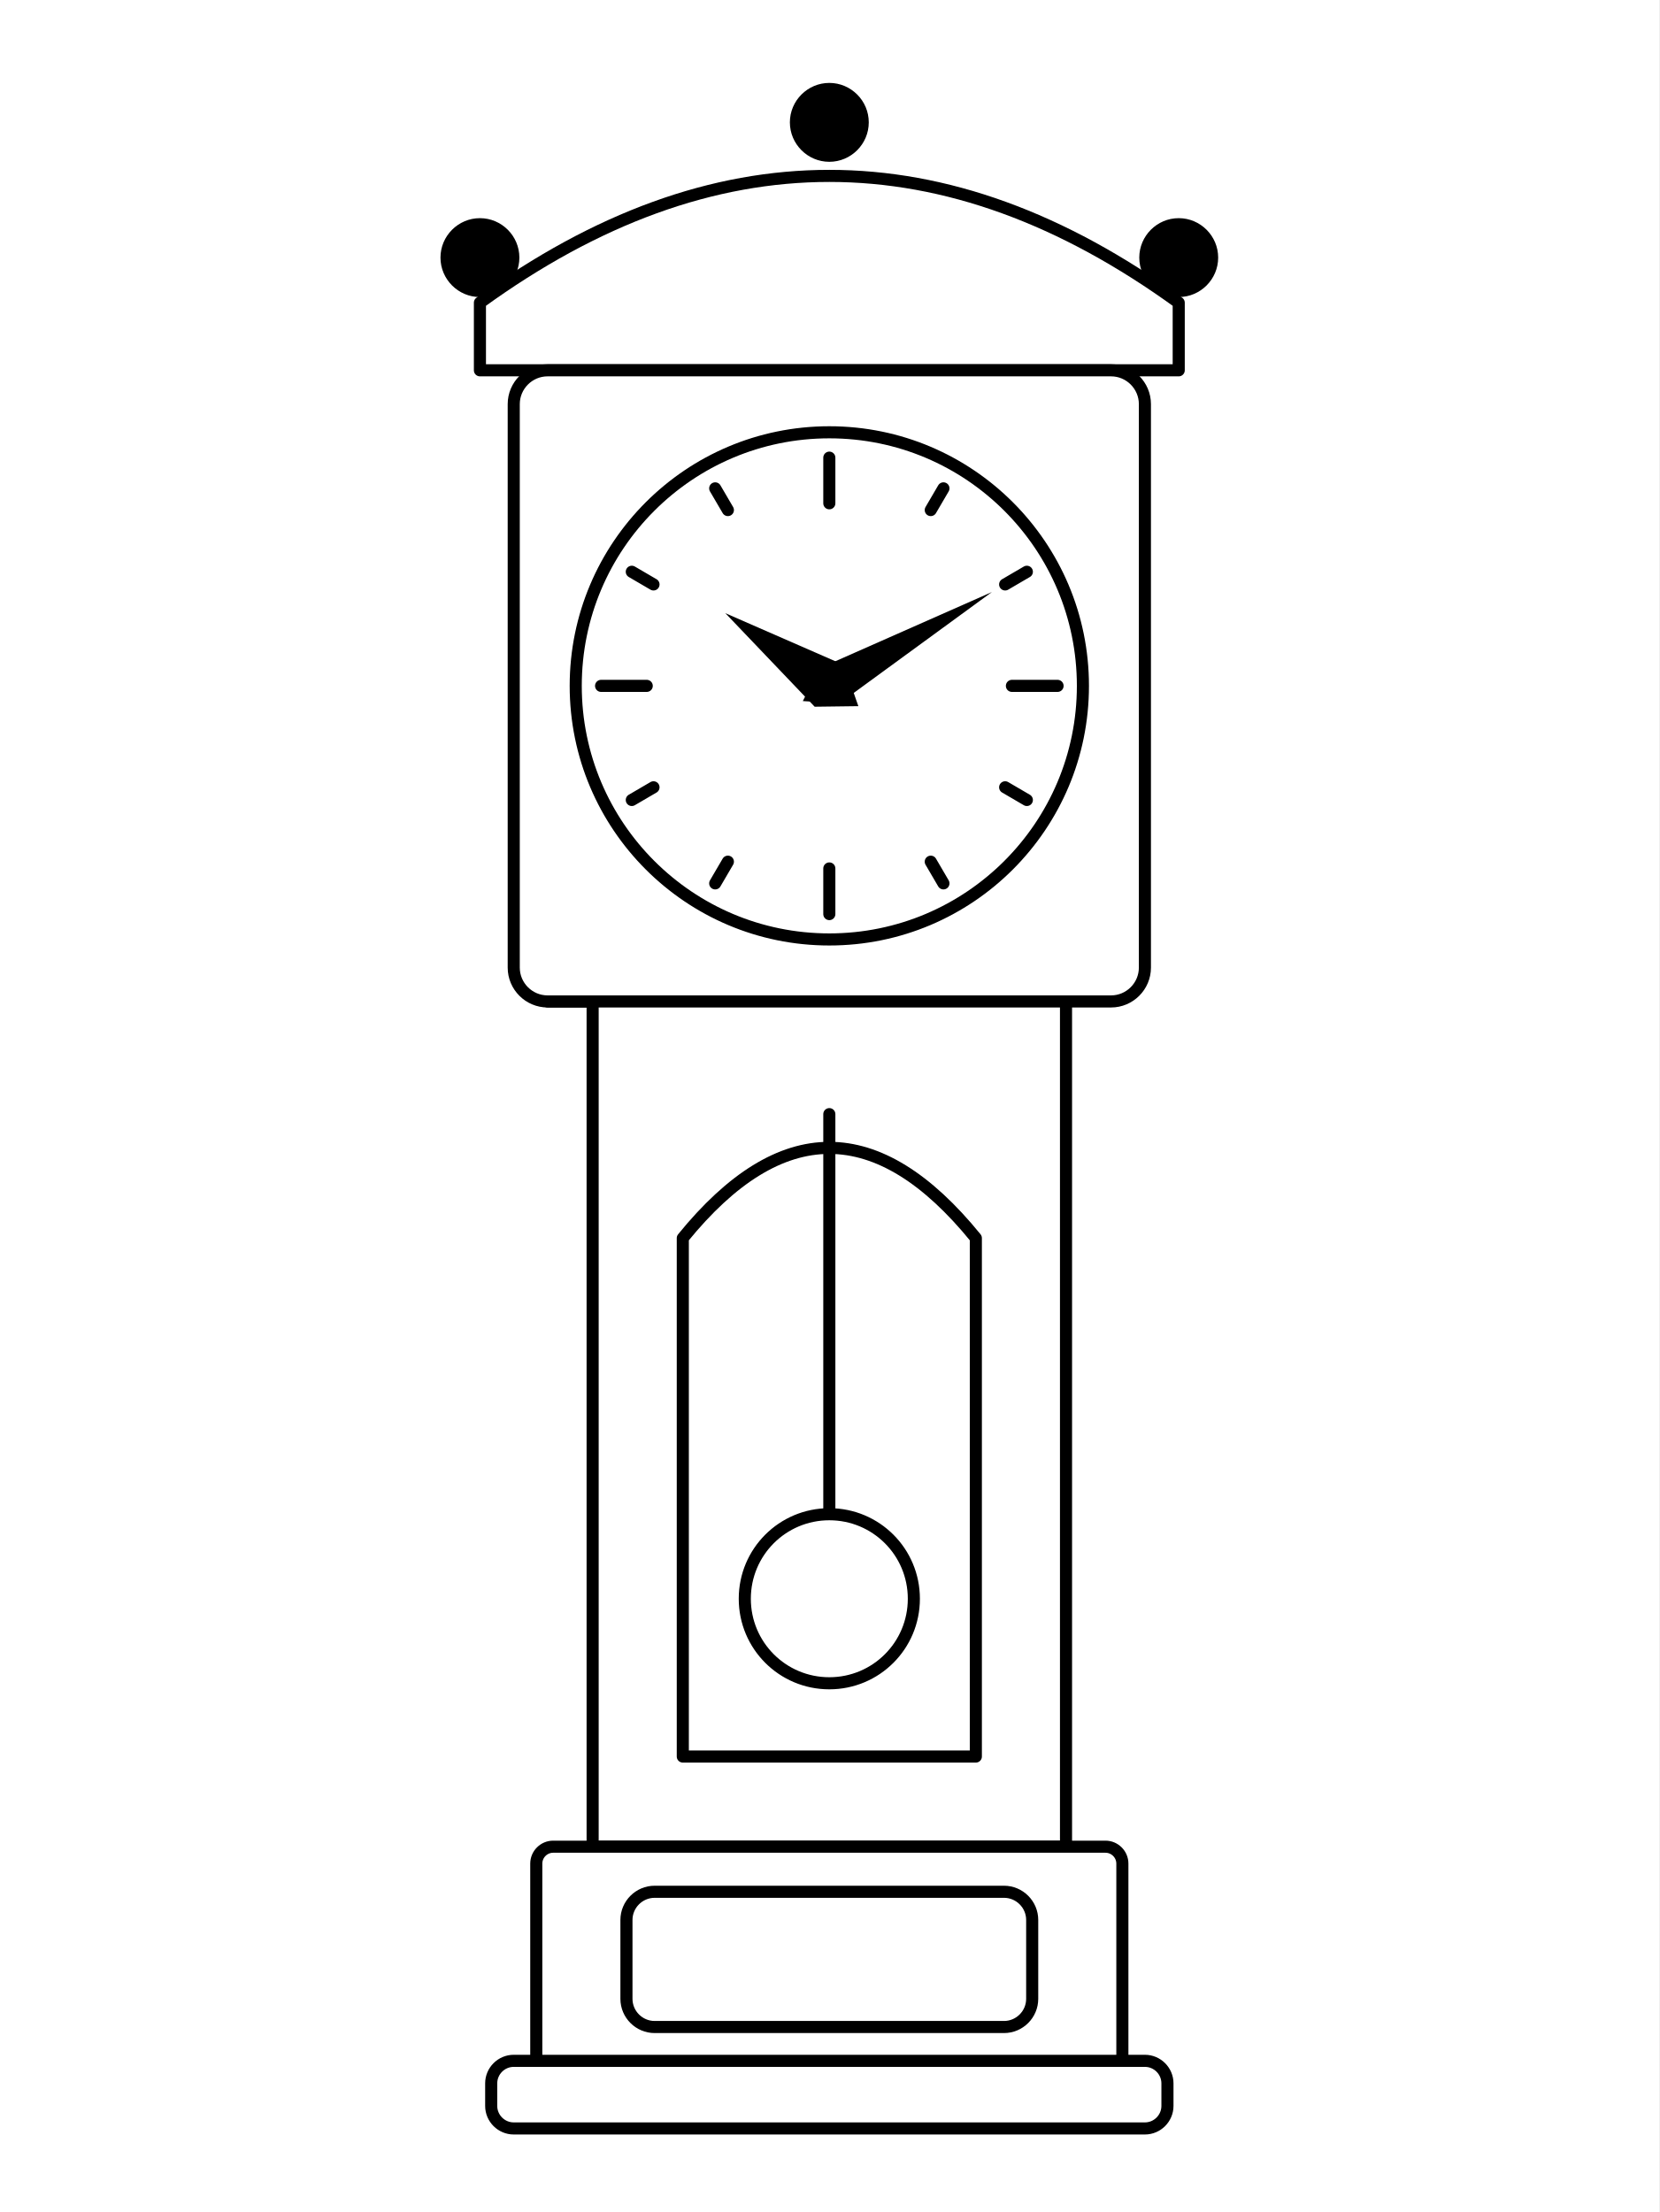
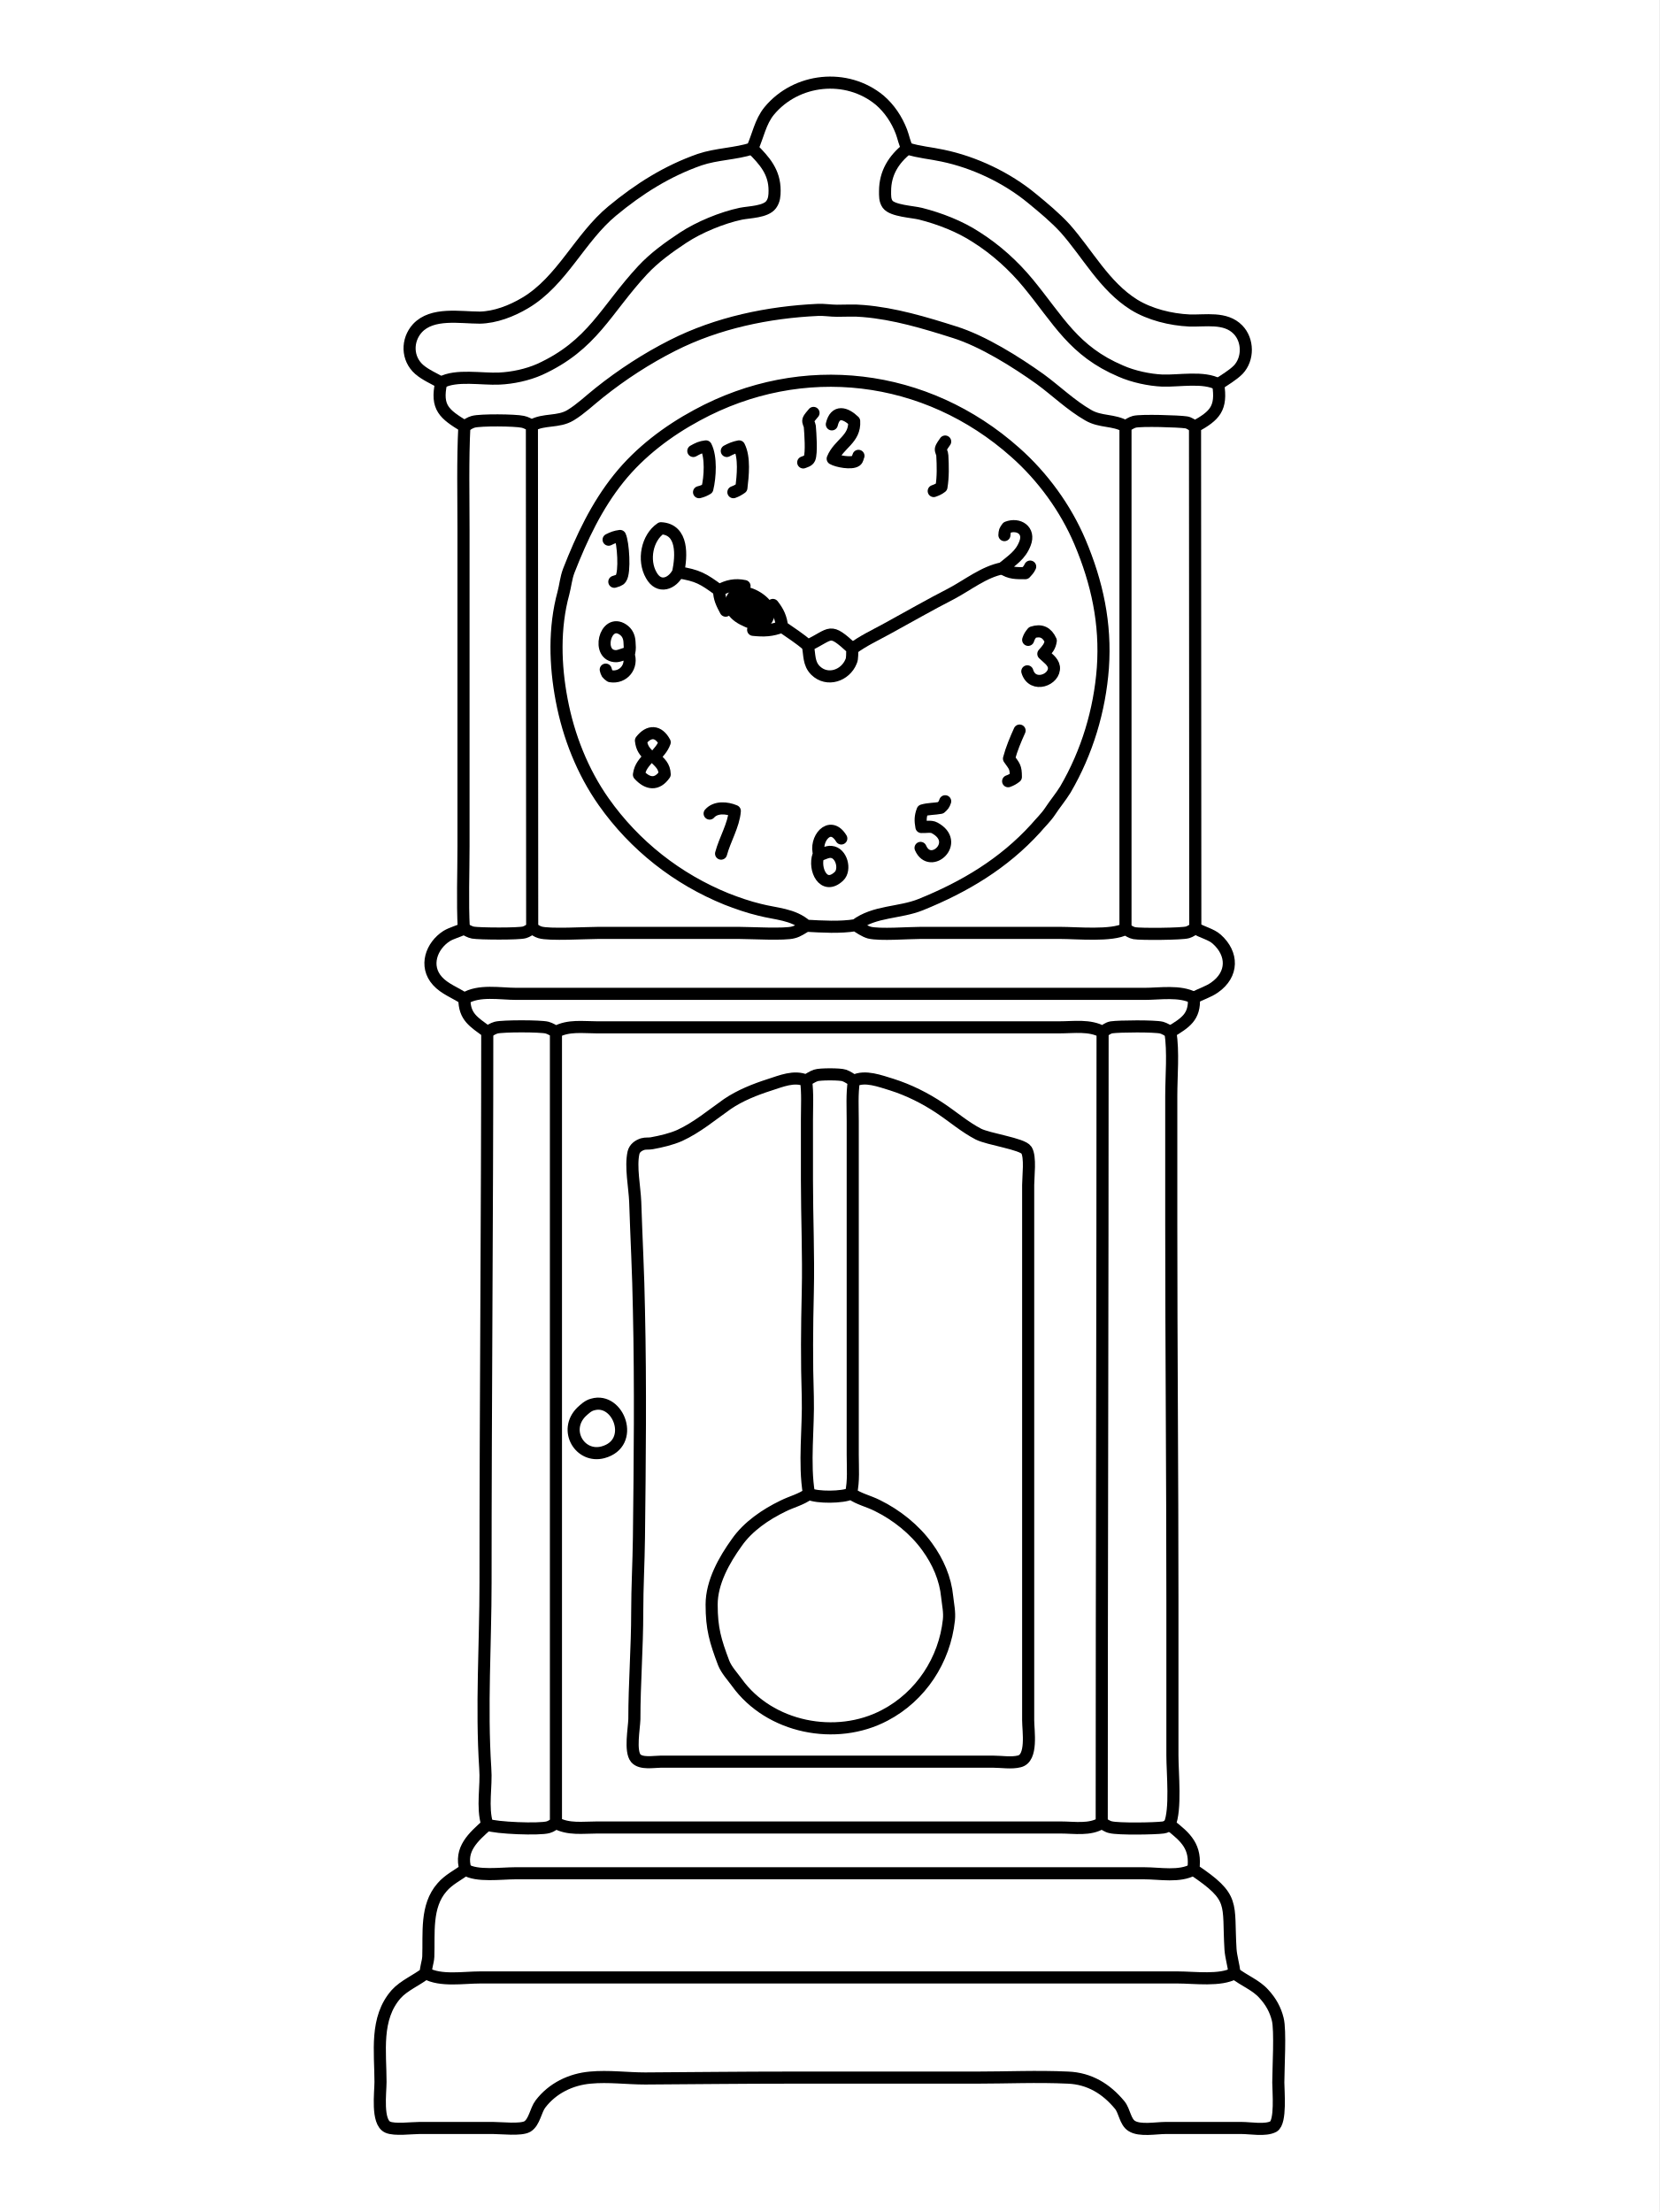
<svg xmlns="http://www.w3.org/2000/svg" version="1.1" viewBox="0 0 600 800" width="5.715in" height="7.62in" role="img" aria-label="The Grandfather Clock, a picture to color">
  <rect width="600" height="800" fill="#fff" />
-   <g transform="translate(-5.785 -12.81) scale(1.019)" fill="#fff" data-bw="white" stroke="#000" stroke-width="4.292" stroke-linecap="round" stroke-linejoin="round">
-     <path d="M176 144 L176 120 C258.7 60 341.3 60 424 120 L424 144 Z" />
-     <path fill="#000" stroke="none" d="M190 104 C190 111.7 183.7 118 176 118 C168.3 118 162 111.7 162 104 C162 96.3 168.3 90 176 90 C183.7 90 190 96.3 190 104 Z" />
-     <path fill="#000" stroke="none" d="M438 104 C438 111.7 431.7 118 424 118 C416.3 118 410 111.7 410 104 C410 96.3 416.3 90 424 90 C431.7 90 438 96.3 438 104 Z" />
-     <path fill="#000" stroke="none" d="M314 56 C314 63.7 307.7 70 300 70 C292.3 70 286 63.7 286 56 C286 48.3 292.3 42 300 42 C307.7 42 314 48.3 314 56 Z" />
-     <path d="M200 144 L400 144 C406.6 144 412 149.4 412 156 L412 356 C412 362.6 406.6 368 400 368 L200 368 C193.4 368 188 362.6 188 356 L188 156 C188 149.4 193.4 144 200 144 Z" />
-     <path d="M390 256 C390 305.7 349.7 346 300 346 C250.3 346 210 305.7 210 256 C210 206.3 250.3 166 300 166 C349.7 166 390 206.3 390 256 Z" />
-     <path fill="none" stroke-width="4.292" d="M300 191.2 L300 175" />
-     <path fill="none" stroke-width="4.292" d="M336 193.6 L340.5 185.9" />
-     <path fill="none" stroke-width="4.292" d="M362.4 220 L370.1 215.5" />
-     <path fill="none" stroke-width="4.292" d="M364.8 256 L381 256" />
-     <path fill="none" stroke-width="4.292" d="M362.4 292 L370.1 296.5" />
-     <path fill="none" stroke-width="4.292" d="M336 318.4 L340.5 326.1" />
-     <path fill="none" stroke-width="4.292" d="M300 320.8 L300 337" />
-     <path fill="none" stroke-width="4.292" d="M264 318.4 L259.5 326.1" />
-     <path fill="none" stroke-width="4.292" d="M237.6 292 L229.9 296.5" />
-     <path fill="none" stroke-width="4.292" d="M235.2 256 L219 256" />
-     <path fill="none" stroke-width="4.292" d="M237.6 220 L229.9 215.5" />
-     <path fill="none" stroke-width="4.292" d="M264 193.6 L259.5 185.9" />
-     <path fill="#000" stroke="none" d="M305.2 248.6 L263.1 230.2 L294.8 263.4 L310.3 263.2 Z" />
-     <path fill="#000" stroke="none" d="M303.6 262.2 L357.7 222.7 L296.4 249.8 L290.6 261.4 Z" />
-     <path fill="#000" stroke="none" d="M306.3 256 C306.3 259.5 303.5 262.3 300 262.3 C296.5 262.3 293.7 259.5 293.7 256 C293.7 252.5 296.5 249.7 300 249.7 C303.5 249.7 306.3 252.5 306.3 256 Z" />
-     <path d="M216 368 L384 368 L384 668 L216 668 Z" />
-     <path d="M248 636 L248 452 C282.7 409.3 317.3 409.3 352 452 L352 636 Z" />
-     <path fill="none" d="M300 408 L300 556" />
-     <path d="M330 580 C330 596.6 316.6 610 300 610 C283.4 610 270 596.6 270 580 C270 563.4 283.4 550 300 550 C316.6 550 330 563.4 330 580 Z" />
-     <path d="M202 668 L398 668 C401.3 668 404 670.7 404 674 L404 742 C404 745.3 401.3 748 398 748 L202 748 C198.7 748 196 745.3 196 742 L196 674 C196 670.7 198.7 668 202 668 Z" />
-     <path d="M188 744 L412 744 C416.4 744 420 747.6 420 752 L420 760 C420 764.4 416.4 768 412 768 L188 768 C183.6 768 180 764.4 180 760 L180 752 C180 747.6 183.6 744 188 744 Z" />
-     <path fill="none" stroke-width="4.292" d="M238 684 L362 684 C367.5 684 372 688.5 372 694 L372 722 C372 727.5 367.5 732 362 732 L238 732 C232.5 732 228 727.5 228 722 L228 694 C228 688.5 232.5 684 238 684 Z" />
-     <path fill="none" stroke-width="4.292" d="M200 368 L216 368" />
+   <g transform="translate(-10.399 -14.193) scale(1.035)" fill="#fff" data-bw="white" stroke="#000" stroke-width="4.226" stroke-linecap="round" stroke-linejoin="round">
+     <path fill="none" stroke-width="4.226" d="M272.9 65.6 C277.2 69.9 280.7 73.8 280.7 80.3 C280.7 82 280.6 83.7 279.5 85.2 C277.6 87.8 271.9 87.8 268.9 88.4 C262.3 89.8 254.3 93.1 248.7 96.8 C243.7 100.1 238.7 103.7 234.6 108.1 C221.6 122.1 217.2 134.3 198.6 142.8 C194.3 144.7 189.1 145.8 184.5 146 C178.5 146.3 169.3 144.5 164.2 147.4 M327.1 65.6 C322.3 69.4 319.3 74.2 319.3 80.5 C319.3 82.1 319.2 83.7 320.2 85.1 C321.9 87.4 328.9 87.7 331.7 88.4 C338.4 90.1 345.4 92.8 351.2 96.6 C358 100.9 364.2 106.5 369.3 112.7 C380 125.7 385.2 136.4 401.7 143.4 C406 145.3 411.6 146.5 416.2 146.7 C422 146.9 430.7 145.2 435.7 148 M195.9 162.4 C194.9 162 193.8 161.3 192.7 161.1 C190 160.5 177.9 160.4 175.4 161.1 C174.3 161.4 173.3 162.1 172.3 162.7 M195.9 162.4 C200.1 160 205.1 161.4 209.4 158.8 C212.9 156.7 216.2 153.5 219.5 150.9 C227.4 144.6 236 139 245.1 134.4 C260.7 126.5 278.5 122.8 295.8 122 C298.1 121.9 300.3 122.3 302.5 122.3 C305.5 122.3 308.7 122.1 311.7 122.4 C322.6 123.3 333.2 126.5 343.6 129.8 C353.5 132.9 365.1 140.2 373.5 146.2 C379.1 150.3 384.2 155.3 390.3 158.8 C394.6 161.3 399.1 160.3 403.3 162.7 M195.9 162.4 L196 338 M403.3 162.7 C404.3 162.1 405.3 161.4 406.4 161.1 C408.7 160.5 421.9 160.9 424.5 161.3 C425.5 161.4 426.6 162.3 427.6 162.8 M403.3 162.7 L403.3 338.3 M360.3 212.3 C363 214.1 365.1 214 368.3 214 C369 213.2 369.5 212.8 370 211.7 M261.3 220 C264.2 218.4 266.9 217.8 270.2 218.5 M261.3 220 C261.3 222.7 262.3 224.7 263.6 227.1 M283.3 232.7 C283 229.7 282 227.5 280.1 225.1 M283.3 232.7 C286.4 234.9 289.5 236.8 292.3 239.3 M283.3 232.7 C279.7 234.1 277 234.2 273.2 233.8 M292.3 239.3 C300.9 235.2 299.6 232.8 307.9 240.4 M292.3 239.3 C293 242.5 292.5 245.5 295 248 C299.1 252 305.4 249.8 307.4 244.9 C308 243.7 307.7 241.8 307.9 240.4 M229.9 241.8 C228.4 242 226.8 242.9 225.4 243 C218.2 243.1 221.4 229.5 227.7 233.7 C229.2 234.7 229.9 236.2 230 238 C230.1 239.5 230.2 240.4 229.9 241.8 Z M229.6 242.1 C231.3 246.5 227.9 250.8 223.3 250 C222 249 222.1 249.1 221.7 247.7 M237 278 L238.7 278.3 M237 278 C235.2 280.2 233.7 281.5 233.3 284.4 C236.3 287.7 239.6 288.2 242.3 284.3 C242.2 281.4 240.7 280.3 238.7 278.3 M237 278 C235.2 276.2 234.3 275.1 234 272.5 C236.8 268.9 240.1 269 242.3 273.1 C241.5 275.3 240.1 276.6 238.7 278.3 M296 312.6 C297.4 312.3 299.1 311.2 300.5 311.4 C304.1 311.7 305.6 317.6 303.2 319.9 C297.8 325 294.3 317.4 296 312.6 Z M296.3 312.3 C294.5 307.1 300 300.1 304 306.7 M291.8 337.2 C287.2 333.1 281.1 333.1 275.4 331.6 C271.6 330.7 267.6 329.3 264 327.9 C246.7 320.9 231.8 309.2 221 293.9 C213.6 283.4 208.7 271 206.3 258.3 C204 246.2 203.6 233.1 206.9 221 C207.6 218.4 207.8 215.7 208.8 213.1 C213.3 201.6 218.5 190.5 226.3 180.8 C233.7 171.6 243.4 164.3 253.6 158.8 C290.4 138.8 333.7 144.1 364.8 171.8 C374.4 180.3 382.4 191.3 387.4 203.1 C393.4 217.3 396.5 231.6 395.4 247.1 C394.3 261.9 389.9 276.6 382.3 289.6 C380.7 292.2 378.6 294.7 376.9 297.3 C375.5 299.4 373.5 301.3 371.9 303.2 C360.7 315.5 347.1 323.6 331.8 329.8 C324.4 332.8 315.6 332 309 337 M291.8 337.2 C297.3 337.5 303.6 337.9 309 337 M291.8 337.2 C290.4 338 288.9 339.1 287.3 339.5 C284.4 340.4 272.1 339.7 268.2 339.7 L219.1 339.7 C214.9 339.7 201.9 340.5 198.7 339.5 C197.7 339.2 196.9 338.6 196 338 M309 337 C310.4 337.9 312.1 339.1 313.8 339.6 C317.6 340.5 327.3 339.7 331.7 339.7 L380.5 339.7 C386.3 339.7 398.6 340.9 403.3 338.3 M172.1 338.2 C173.1 338.7 174.2 339.4 175.3 339.6 C177.5 340 191.4 340.1 193.3 339.5 C194.3 339.2 195.1 338.6 196 338 M427.7 338 C426.8 338.6 426 339.2 425 339.5 C423.1 340.1 408.5 340.2 406.4 339.8 C405.3 339.6 404.3 338.9 403.3 338.3 M427.2 362.4 C422.3 359.8 415.4 361 409.9 361 L372 361 L232 361 L190.5 361 C184.8 361 177.3 359.5 172.3 362.7 M180.3 374.3 C181.3 373.8 182.3 373.1 183.4 372.8 C185.7 372.2 198.9 372.2 201.2 372.8 C202.3 373.1 203.4 373.8 204.3 374.3 M204.3 374.3 C208.7 371.9 213.7 372.7 218.6 372.7 L246.5 372.7 L350.2 372.7 L380.2 372.7 C385.3 372.7 390.8 371.8 395.3 374.3 M204.3 374.3 L204.3 650.7 M395.3 374.3 C396.3 373.7 397.2 372.9 398.4 372.7 C401.1 372.3 413.5 372.2 415.9 372.8 C417 373.1 418 373.8 419 374.3 M395.3 374.3 C395.3 466.5 395 558.4 395 650.7 M291.7 391.3 C292.8 390.7 293.9 389.9 295.1 389.5 C296.5 389 303.6 389 305 389.5 C306.2 389.9 307.4 390.8 308.4 391.4 M291.7 391.3 C292.3 395.8 292 400.3 292 404.8 L292 426.1 C292 439.1 292.6 452.2 292.3 465.2 C292 477.4 291.9 489.6 292.3 501.8 C292.6 512.6 290.9 525 292.7 535.7 M291.7 391.3 C287.5 389.5 283 391.5 278.9 392.8 C273.9 394.4 268.6 396.5 264.2 399.5 C258.8 403.3 253.6 407.7 247.5 410.5 C244.5 411.8 241.1 412.6 237.8 413.2 C236.8 413.4 235.6 413.2 234.6 413.5 C233.1 414 231.8 414.9 231.4 416.5 C230.3 421.4 231.8 428.6 232 433.7 C232.4 446.3 233.1 458.9 233.3 471.5 C233.9 498 233.6 524.6 233.3 551 C233.2 559.7 232.7 568.3 232.7 577 C232.7 589.5 231.7 602 231.7 614.5 C231.6 617.7 230.1 625.6 232.2 628.1 C234 630.2 238.5 629.3 240.9 629.3 L264.2 629.3 L334.2 629.3 L357.1 629.3 C359.9 629.3 363.5 629.9 366.2 629.2 C370.9 628.1 369.3 618.6 369.3 614.8 L369.3 569.4 L369.3 457.8 L369.3 427.8 C369.3 424.8 370.2 418 368.7 415.6 C367.3 413.4 355.4 411.8 351.9 410 C347.1 407.5 343.1 404 338.6 401 C333.4 397.5 327.6 394.6 321.6 392.7 C317.6 391.5 312.3 389.4 308.4 391.4 M308.4 391.4 C307.7 396 308 400.8 308 405.5 L308 428.4 L308 500.9 L308 522.1 C308 526.6 308.4 531.2 307.4 535.6 M307.4 535.6 C310.3 537.6 313.4 538.2 316.6 539.8 C323.3 543.1 329.6 548.1 334 554.2 C337.8 559.4 340.4 565.4 341 571.7 C341.3 574.5 341.9 577 341.6 579.8 C340.1 593.8 331.8 606.5 319.2 613.1 C302.2 622.1 278.9 617.5 267.5 601.6 C265.9 599.4 263.9 597.3 262.9 594.8 C260 587.1 258.7 582.8 258.7 574.4 C258.7 566.6 263.1 558.8 267.5 552.7 C271.4 547.1 277.6 542.9 283.6 540 C286.8 538.4 289.8 537.8 292.7 535.7 M307.4 535.6 C304.6 537 295.5 537.1 292.7 535.7 M204.3 650.7 C208.7 653.1 213.7 652.3 218.6 652.3 L246.6 652.3 L350.3 652.3 L380.7 652.3 C385.5 652.3 390.9 653.3 395 650.7 M204.3 650.7 C203.5 651.2 202.7 651.9 201.6 652.2 C198.6 653.1 183.2 652.5 180.3 651.3 M395 650.7 C396 651.2 397 652 398.1 652.2 C400.8 652.9 413.6 652.7 416.5 652.3 C417.4 652.2 418 651.7 418.7 651.3 M172.7 667 C176.6 669.5 185.2 668.3 190 668.3 L232.1 668.3 L372 668.3 L409.9 668.3 C415.4 668.3 422.1 669.7 427 667 M158.8 703.2 C164 706.1 171.9 704.7 177.8 704.7 L219.9 704.7 L375.4 704.7 L421.6 704.7 C427.3 704.7 436.6 706 441.4 703.2 M300.7 162 C301.9 156.9 305.5 158 308.5 160.9 C308.9 167.2 303.1 168.8 301 174 C302.5 174.9 307.6 175.9 309.2 174.7 C309.8 174.2 309.7 173.6 310 173 M340.3 293.7 C339.9 294.9 339.6 295.2 338.7 296 C336.6 296.4 334.4 296.3 332.4 296.9 C331.6 299 331.6 300.5 332 302.7 C333.3 302.8 335.4 302.3 336.6 303 C345.9 308 335.1 317.8 331.7 310 M258 298 C260.1 295.6 264 295.9 266.8 297.1 C266.4 302.1 263.3 307.1 262 312 M217.1 504.5 C226.2 501.8 232.3 518.1 220.7 521.2 C212.7 523.3 206.8 513.5 213.2 507.1 C214.3 506.1 215.5 504.9 217.1 504.5 Z M290.7 175.3 C291.4 175 292.5 174.8 292.9 173.9 C293.7 172 293.2 165 293 162.7 C292.9 162 292.3 161.2 292.5 160.5 C292.8 159.6 293.7 158.8 294.3 158 M336.3 185.3 C337.4 184.9 338.1 184.6 339 183.9 C339.6 180.4 339.5 176.4 339.3 172.8 C339.3 172.1 338.7 171.3 338.8 170.6 C339 169.7 339.8 168.8 340.3 168 M254.3 185.7 C255.5 185.4 256.2 185.1 257.2 184.5 C258.2 180.4 258.6 173.4 256.7 169.7 C254.9 169.9 253.9 170.4 252.3 171.3 M266.3 185.7 C267.4 185.3 268.1 184.9 269.1 184.2 C269.6 180 270.3 173.6 268.3 169.7 C266.7 170 265.5 170.5 264 171.3 M361 200.7 C361.1 199.3 361.1 199.2 362 198 C365.9 196.5 370 199 368.2 203.6 C366.6 207.8 363.6 209.5 360.3 212.3 M224.7 217 C225.5 216.7 226.5 216.6 227 215.8 C228.5 213.7 227.8 203.3 226.7 201 C225.1 201.2 224.1 201.6 222.7 202.3 M369.3 237.3 C369.7 236.1 370 235.7 370.8 234.7 C373.8 233.7 375.9 234.7 377.2 237.6 C376.9 239.7 376 240.6 374.6 242.2 C375.9 243.5 378 244.8 378.3 246.8 C378.8 251.3 370.8 254.3 369 248.3 M362.3 286.7 C363.4 286.3 364.1 285.9 365 285.2 C365 281.7 364.5 281.5 362.6 278.8 C363.5 275.4 364.9 272.1 366.3 269 M241 198.3 C248.8 198.7 248.2 208 247 213.7 M247 213.7 C245 217.7 240.3 219.6 237.6 214.7 C234.6 209.5 236.1 201.6 241 198.3 M261.3 220 C255.7 215.9 253.9 214.8 247 213.7" />
+     <path fill="none" stroke-width="4.226" d="M360.3 212.3 C353.9 213.5 348.1 218.2 342.4 221.2 C334.8 225.1 327.5 229.3 320 233.4 C315.8 235.7 311.7 237.6 307.9 240.4" />
+     <path fill="none" d="M272.9 65.6 C274.9 61.2 275.7 56.3 278.8 52.5 C288.3 41 305.9 39.2 317.4 48.7 C320.8 51.6 323.4 55.5 325 59.7 C325.8 61.8 326 63.6 327.1 65.6 M272.9 65.6 C267 67.5 260.4 67.5 254.5 69.5 C243.1 73.5 233.3 79.7 224 87.4 C212.6 96.8 206.4 112 193.5 119.6 C188.8 122.4 183.1 124.6 177.7 124.7 C170.8 124.7 161.1 122.8 155.9 128.4 C152.1 132.6 152.2 139 156.5 142.8 C158.7 144.7 161.7 146 164.2 147.4 M327.1 65.6 C331.1 66.9 335.3 67.2 339.4 68.1 C350.5 70.4 361.9 75.8 370.7 83.1 C374.6 86.3 378.7 89.7 382.2 93.5 C390.1 102.4 395.9 113.7 406.3 120.2 C411.8 123.6 419.1 125.4 425.6 125.7 C431.3 125.9 438.2 124.4 442.6 128.9 C446.2 132.6 446.3 139.1 442.7 142.9 C440.7 144.9 438 146.4 435.7 148 M164.2 147.4 C162.3 156.2 165.3 158.4 172.3 162.7 M435.7 148 C437 156.4 434.6 158.9 427.6 162.8 M172.3 162.7 C171.7 174.7 172 186.9 172 198.9 L172 255.7 L172 309.5 C172 319 171.6 328.7 172.1 338.2 M427.6 162.8 L427.7 338 M172.1 338.2 C170.2 339.2 167.9 339.7 166.1 340.8 C160.8 344.2 158.2 351.3 162.9 356.5 C165.4 359.3 169.2 360.6 172.3 362.7 M427.7 338 C430 339.5 433.2 340.1 435.2 341.9 C440.9 347 441 354.2 434.4 358.8 C432.3 360.3 429.5 361.1 427.2 362.4 M427.2 362.4 C427.6 369.1 424.2 371.1 419 374.3 M172.3 362.7 C172.3 369.1 175.6 370.8 180.3 374.3 M180.3 374.3 C180.3 438.2 179.7 502.7 179.7 566.8 C179.7 588.3 178.2 610.1 179.6 631.6 C180.1 638 178.4 645.1 180.3 651.3 M419 374.3 C420.1 381.5 419.3 389.4 419.3 396.7 L419.3 441.7 C419.3 485.5 419.7 529.2 419.7 572.9 L419.7 627.1 C419.7 633.3 421 646.1 418.7 651.3 M180.3 651.3 C175.5 655.6 170.5 659.9 172.7 667 M418.7 651.3 C424.5 655.8 428.1 659.1 427 667 M172.7 667 C169.9 669 166.7 670.6 164.5 673.2 C158.7 679.8 160 689.3 159.7 697.4 C159.6 699.4 158.8 701.2 158.8 703.2 M427 667 C441.9 677 439 678.6 440 694.9 C440.2 697.6 441.1 700.5 441.4 703.2 M158.8 703.2 C155.6 705.7 151.2 707.5 148.5 710.5 C141 719 143 730.7 143 741.2 C143 745 141.6 755.2 145.5 757 C147.9 758.1 153.8 757.3 156.6 757.3 L182.4 757.3 C185.3 757.3 192 758.1 194.3 756.8 C196.8 755.3 197.2 751.1 198.9 748.9 C203.1 743.4 209.5 740.3 216.3 739.7 C222.7 739.1 229.1 740 235.5 740 C252.3 739.9 269.3 739.7 286.2 739.7 L351.1 739.7 C361.7 739.7 372.5 739.2 383.2 739.7 C390.7 740 396.6 743.6 401.3 749.3 C403 751.4 403.2 755.2 405.5 756.6 C408.3 758.4 414 757.3 417.3 757.3 L443.9 757.3 C447 757.3 452.2 758.3 455 756.8 C457.7 755.2 456.7 744.5 456.7 741.4 C456.7 736.6 457.5 723.1 456.5 719.3 C455.7 716 454.1 713.1 451.7 710.5 C449 707.4 444.7 705.8 441.4 703.2" />
+     <path fill="#000" stroke="none" d="M267.8 218.8 C263.9 219.8 262 224.7 264.2 228.1 C265.8 230.5 267.9 231.7 270.4 232.8 C272.4 233.6 274.1 234.4 276.4 233.8 C279.8 232.9 281.7 228.7 280.3 225.4 C278.5 221.5 272.2 217.8 267.8 218.8 Z" />
  </g>
</svg>
